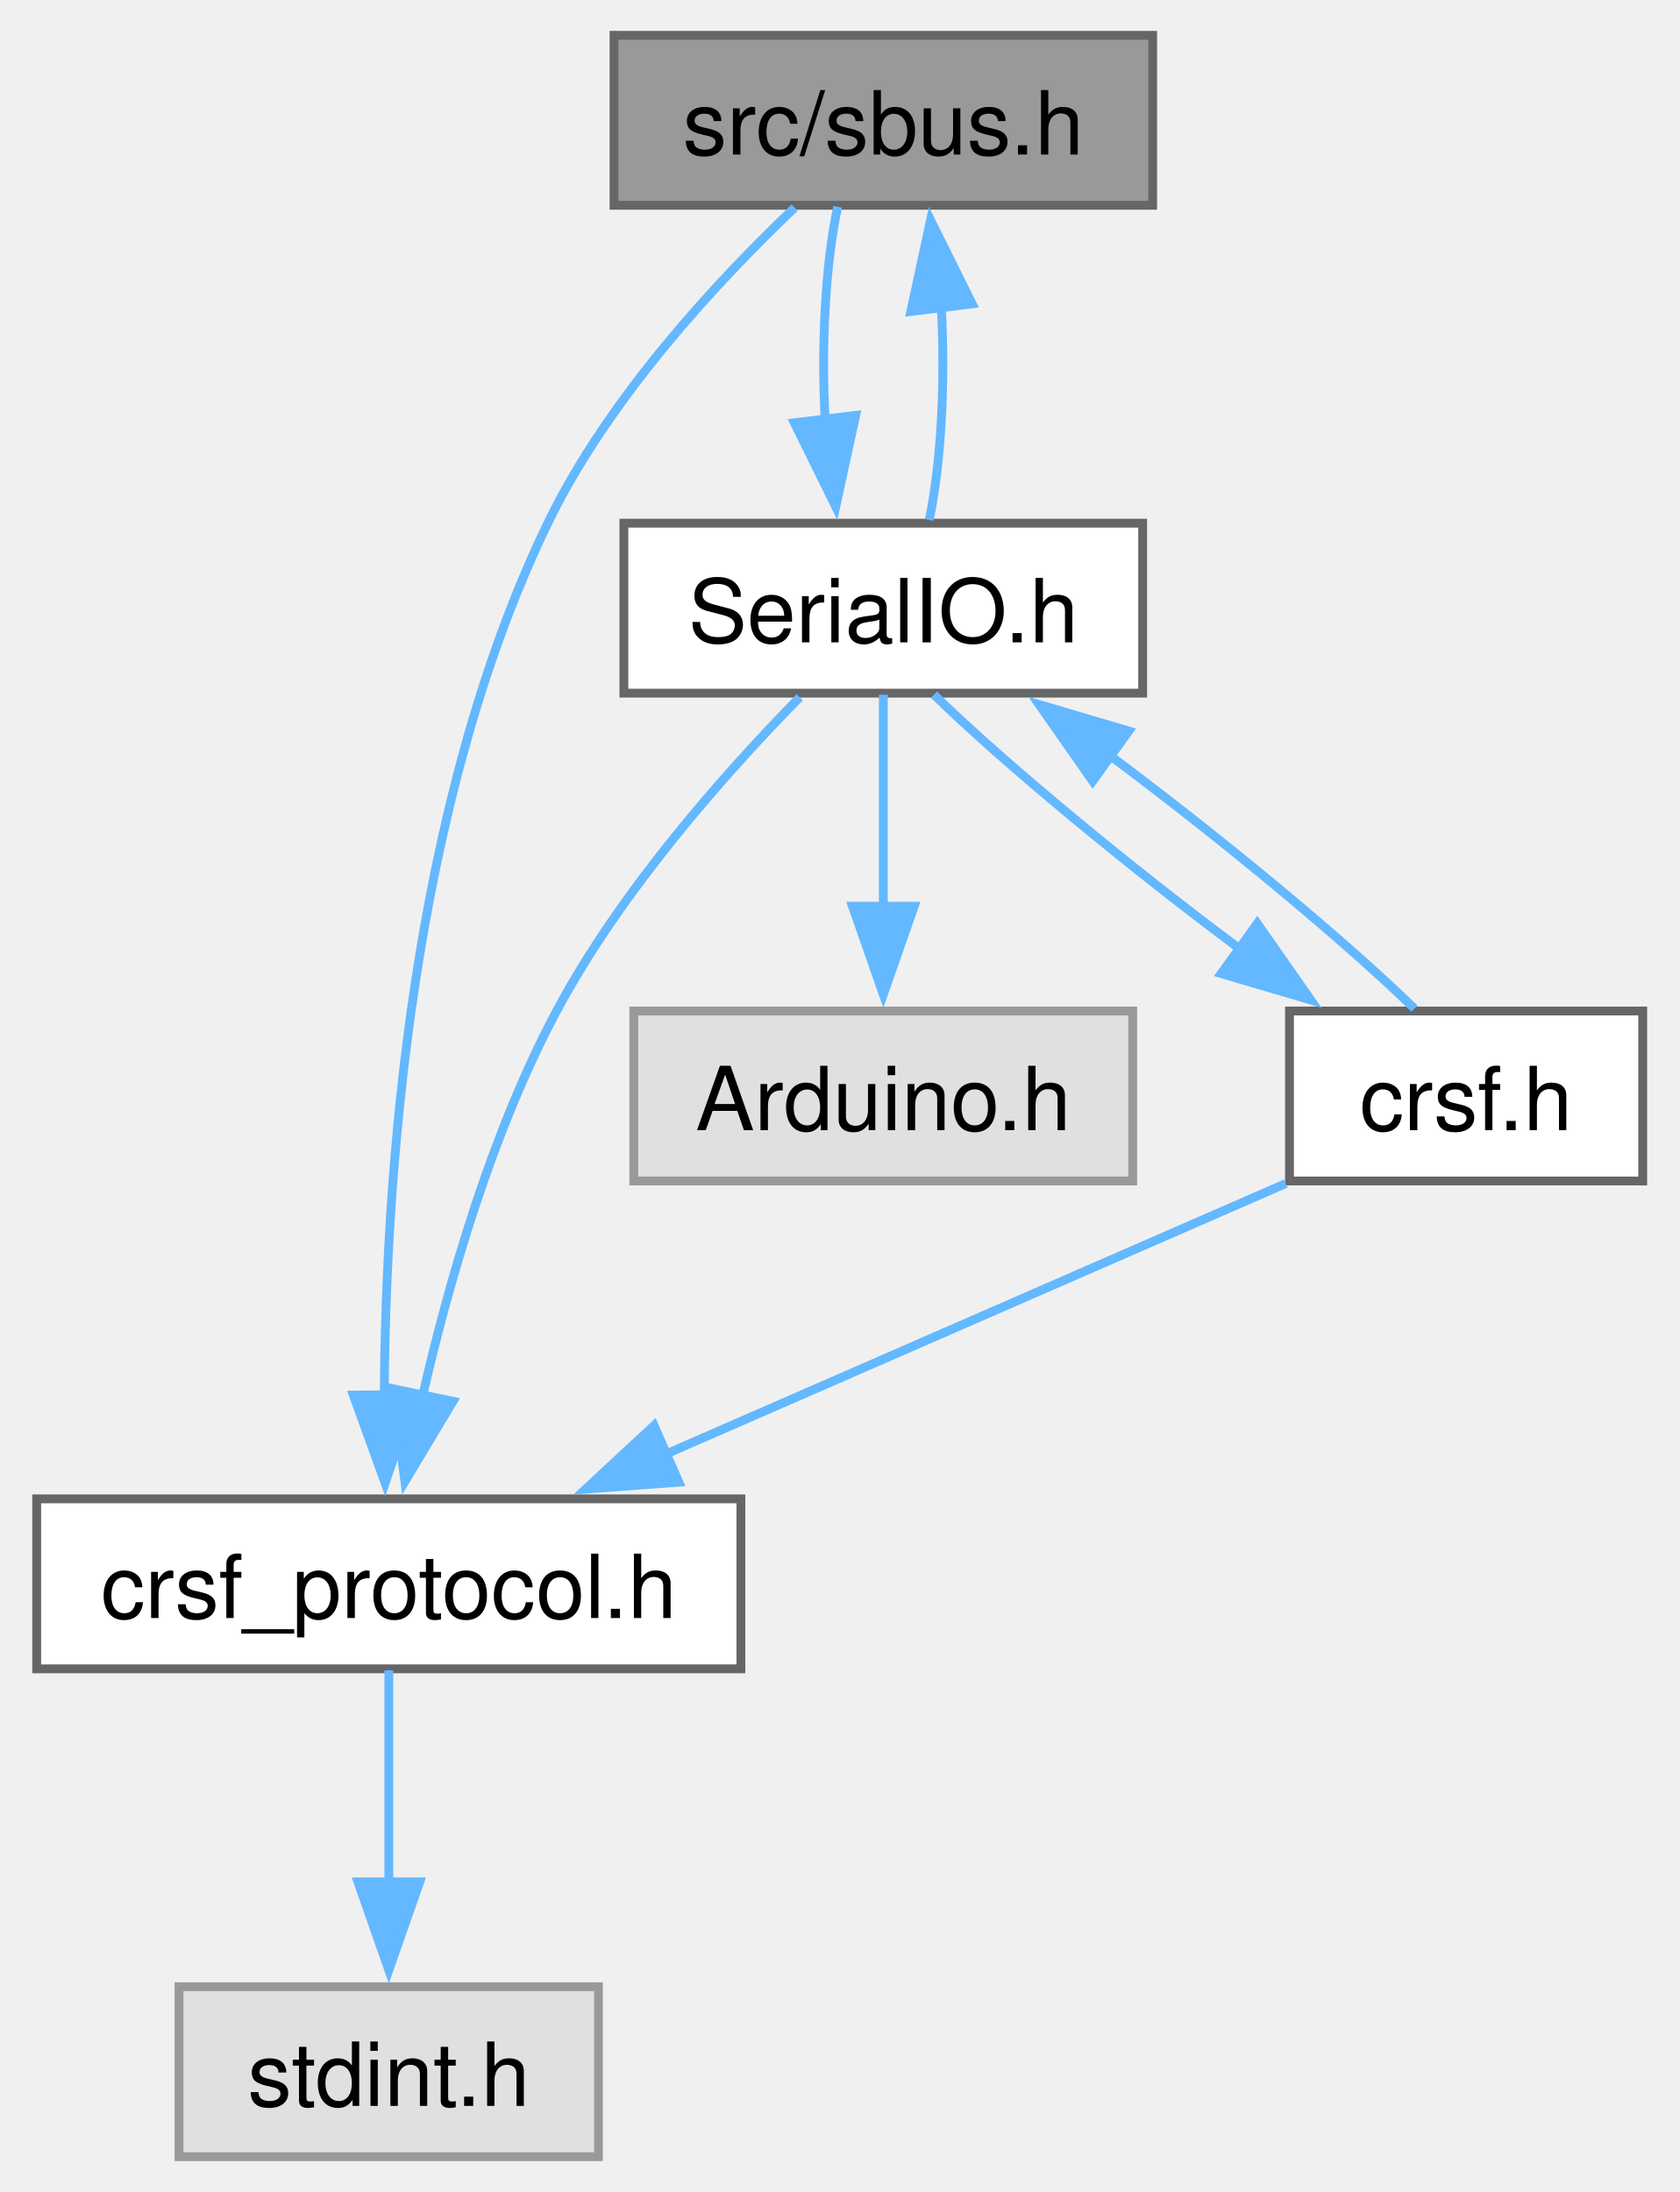
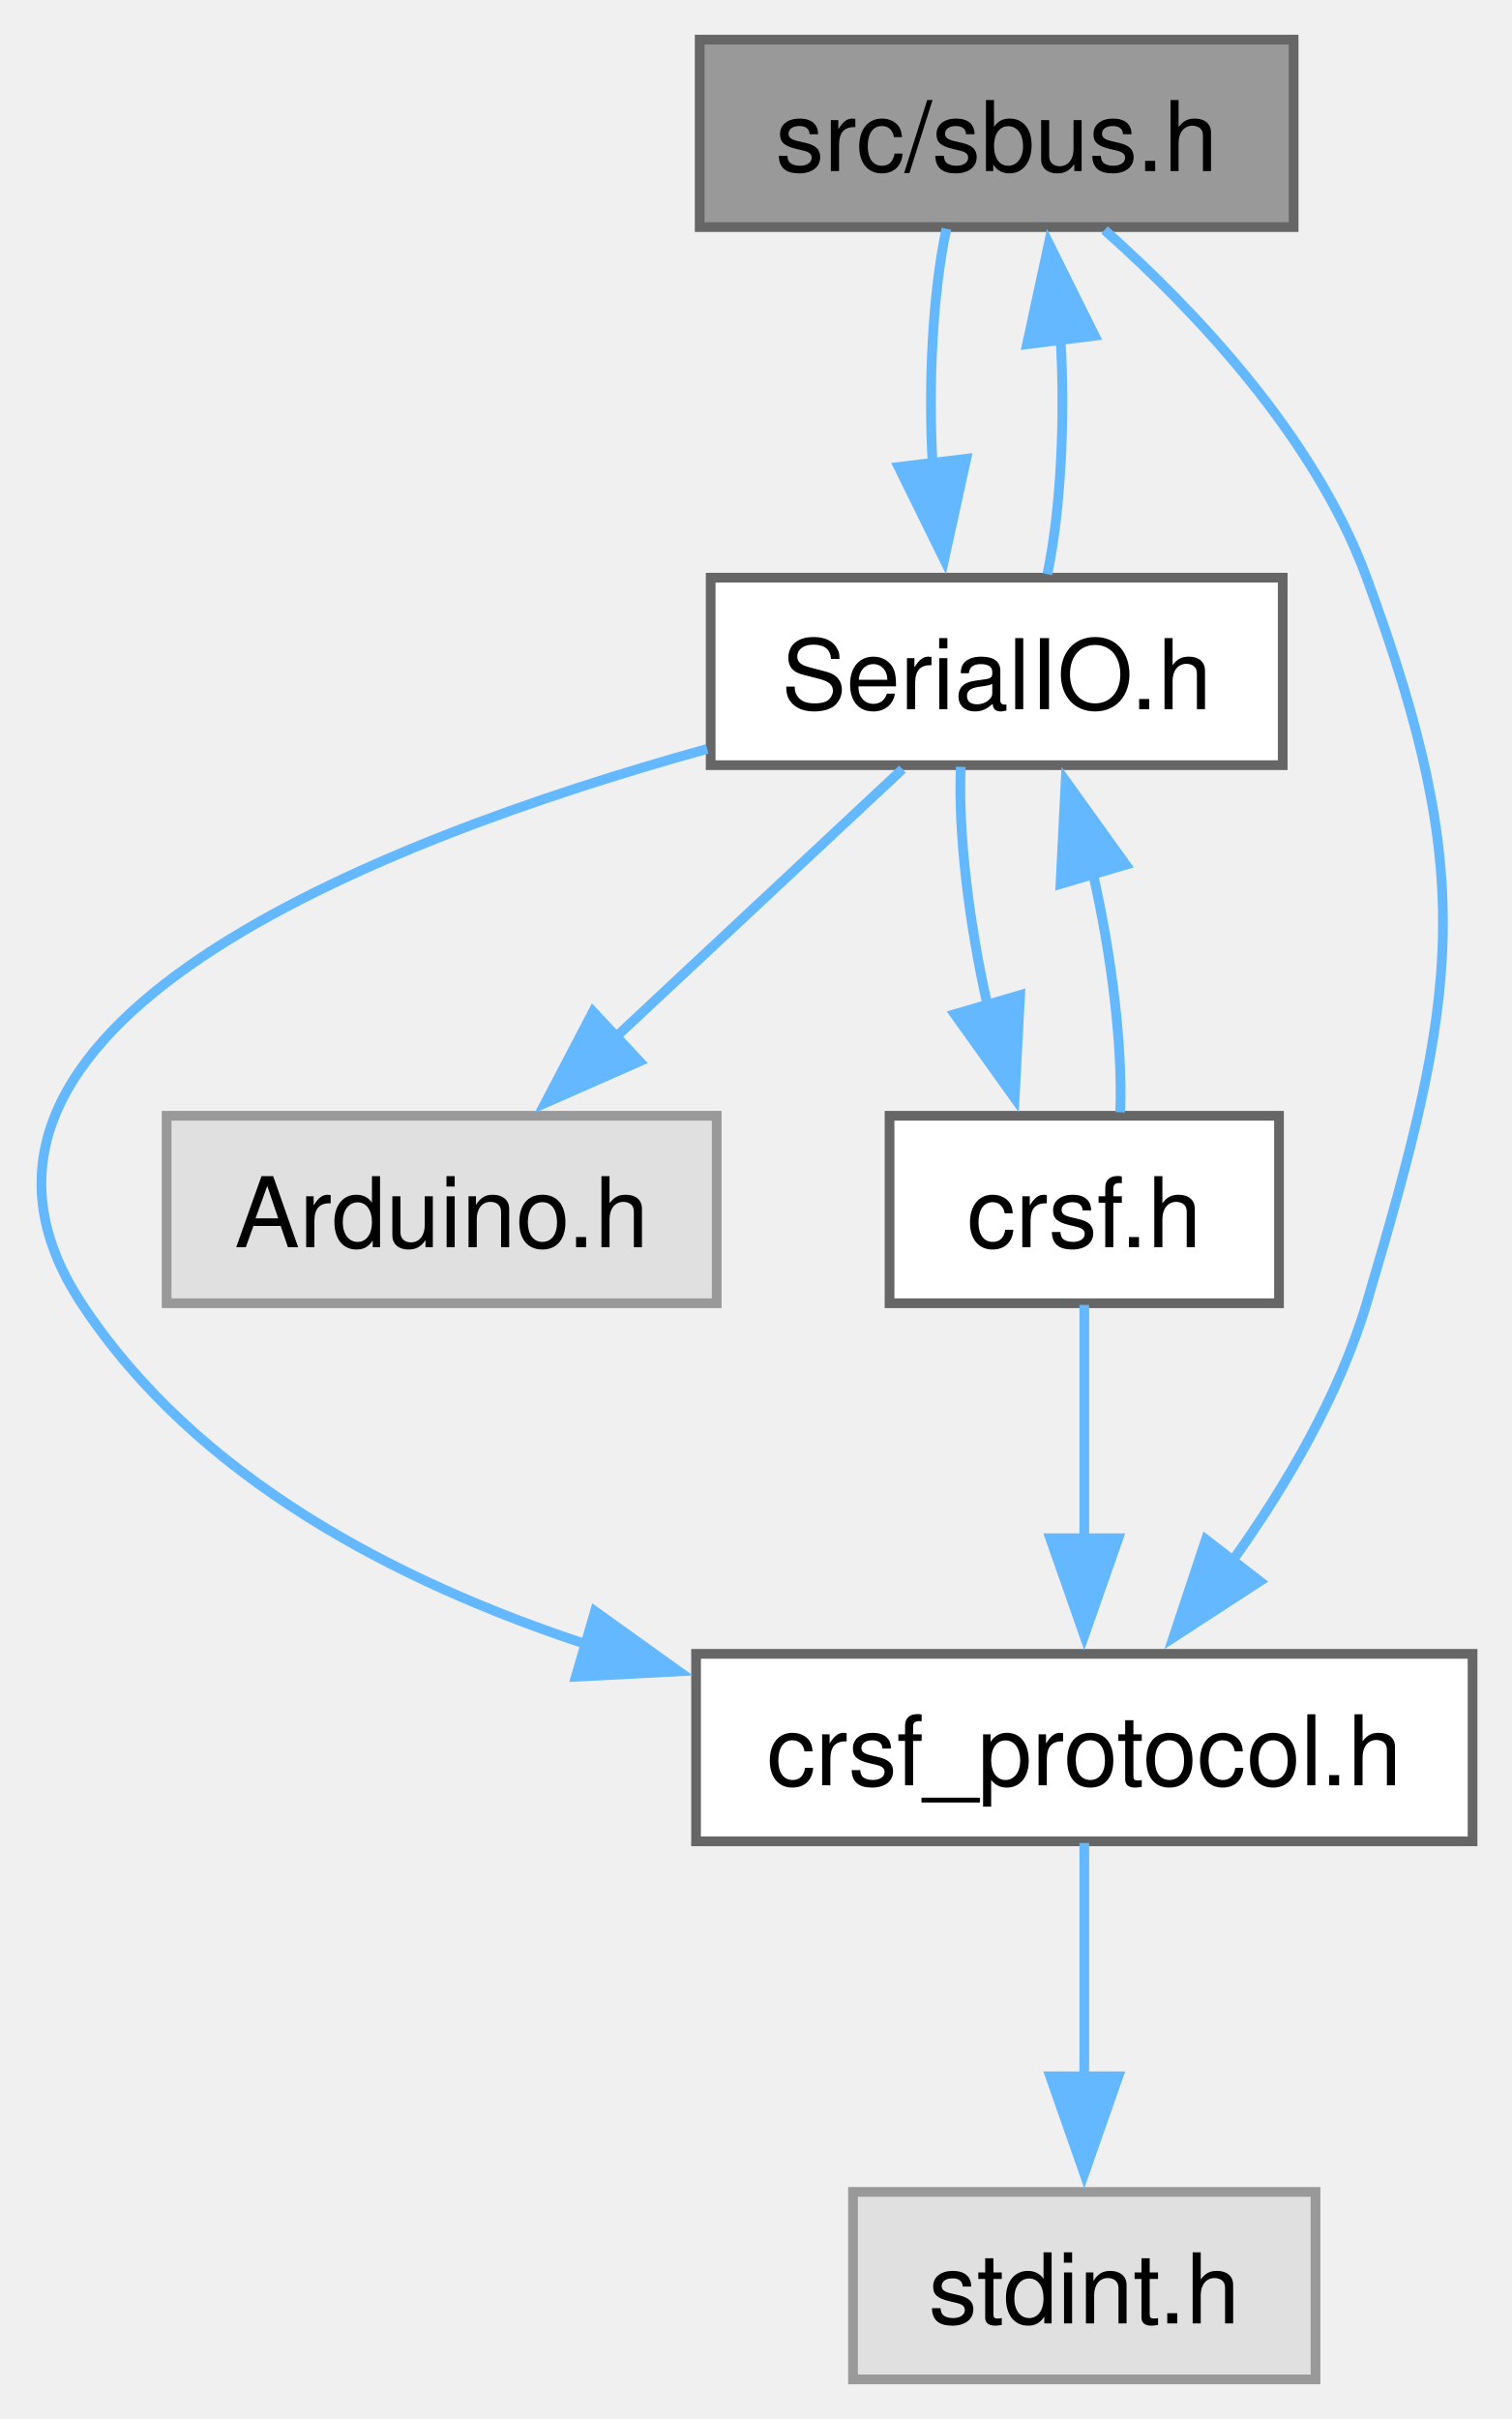
- <svg xmlns="http://www.w3.org/2000/svg" xmlns:xlink="http://www.w3.org/1999/xlink" width="190pt" height="248pt" viewBox="0.00 0.00 189.88 248.25">
+ <svg xmlns="http://www.w3.org/2000/svg" xmlns:xlink="http://www.w3.org/1999/xlink" width="155pt" height="248pt" viewBox="0.00 0.00 155.24 248.25">
  <g id="graph0" class="graph" transform="scale(1 1) rotate(0) translate(4 244.25)">
    <g id="Node000001" class="node">
      <g id="a_Node000001">
        <a xlink:title="Header file for the SBUS protocol implementation.">
-           <polygon fill="#999999" stroke="#666666" points="126.38,-240.25 65.38,-240.25 65.38,-221 126.38,-221 126.38,-240.25" />
-           <text text-anchor="middle" x="95.88" y="-226.75" font-family="Helvetica,sans-Serif" font-size="10.00">src/sbus.h</text>
+           <polygon fill="#999999" stroke="#666666" points="128.86,-240.25 67.86,-240.25 67.86,-221 128.86,-221 128.86,-240.25" />
+           <text text-anchor="middle" x="98.36" y="-226.75" font-family="Helvetica,sans-Serif" font-size="10.00">src/sbus.h</text>
        </a>
      </g>
    </g>
    <g id="Node000002" class="node">
      <g id="a_Node000002">
-         <a xlink:href="crsf__protocol_8h.html" target="_top" xlink:title="Header file for the CRSF protocol implementation.">
-           <polygon fill="white" stroke="#666666" points="79.75,-74.5 0,-74.5 0,-55.25 79.75,-55.25 79.75,-74.5" />
-           <text text-anchor="middle" x="39.88" y="-61" font-family="Helvetica,sans-Serif" font-size="10.00">crsf_protocol.h</text>
+         <a xlink:href="SerialIO_8h.html" target="_top" xlink:title="Header file for serial input/output (IO) functionality.">
+           <polygon fill="white" stroke="#666666" points="127.74,-185 68.99,-185 68.99,-165.75 127.74,-165.75 127.74,-185" />
+           <text text-anchor="middle" x="98.36" y="-171.5" font-family="Helvetica,sans-Serif" font-size="10.00">SerialIO.h</text>
        </a>
      </g>
    </g>
    <g id="edge1_Node000001_Node000002" class="edge">
      <g id="a_edge1_Node000001_Node000002">
        <a xlink:title=" ">
-           <path fill="none" stroke="#63b8ff" d="M85.84,-220.73C77.07,-212.39 64.7,-199.1 57.88,-185 42.34,-152.93 39.51,-110.78 39.36,-86.17" />
-           <polygon fill="#63b8ff" stroke="#63b8ff" points="42.86,-86.32 39.46,-76.28 35.86,-86.25 42.86,-86.32" />
-         </a>
-       </g>
-     </g>
-     <g id="Node000004" class="node">
-       <g id="a_Node000004">
-         <a xlink:href="SerialIO_8h.html" target="_top" xlink:title="Header file for serial input/output (IO) functionality.">
-           <polygon fill="white" stroke="#666666" points="125.25,-185 66.5,-185 66.5,-165.75 125.25,-165.75 125.25,-185" />
-           <text text-anchor="middle" x="95.88" y="-171.5" font-family="Helvetica,sans-Serif" font-size="10.00">SerialIO.h</text>
-         </a>
-       </g>
-     </g>
-     <g id="edge3_Node000001_Node000004" class="edge">
-       <g id="a_edge3_Node000001_Node000004">
-         <a xlink:title=" ">
-           <path fill="none" stroke="#63b8ff" d="M90.71,-220.83C89.3,-214.24 88.83,-204.96 89.3,-196.57" />
-           <polygon fill="#63b8ff" stroke="#63b8ff" points="92.75,-197.21 90.49,-186.86 85.8,-196.37 92.75,-197.21" />
+           <path fill="none" stroke="#63b8ff" d="M93.2,-220.83C91.79,-214.24 91.32,-204.96 91.79,-196.57" />
+           <polygon fill="#63b8ff" stroke="#63b8ff" points="95.24,-197.21 92.97,-186.86 88.29,-196.37 95.24,-197.21" />
        </a>
      </g>
    </g>
    <g id="Node000003" class="node">
      <g id="a_Node000003">
+         <a xlink:href="crsf__protocol_8h.html" target="_top" xlink:title="Header file for the CRSF protocol implementation.">
+           <polygon fill="white" stroke="#666666" points="147.24,-74.5 67.49,-74.5 67.49,-55.25 147.24,-55.25 147.24,-74.5" />
+           <text text-anchor="middle" x="107.36" y="-61" font-family="Helvetica,sans-Serif" font-size="10.00">crsf_protocol.h</text>
+         </a>
+       </g>
+     </g>
+     <g id="edge9_Node000001_Node000003" class="edge">
+       <g id="a_edge9_Node000001_Node000003">
        <a xlink:title=" ">
-           <polygon fill="#e0e0e0" stroke="#999999" points="63.62,-19.25 16.12,-19.25 16.12,0 63.62,0 63.62,-19.25" />
-           <text text-anchor="middle" x="39.88" y="-5.75" font-family="Helvetica,sans-Serif" font-size="10.00">stdint.h</text>
+           <path fill="none" stroke="#63b8ff" d="M109.44,-220.7C118.63,-212.53 131.02,-199.52 136.36,-185 147.8,-153.93 145.77,-142.25 136.36,-110.5 133.55,-101.01 128.02,-91.66 122.53,-83.98" />
+           <polygon fill="#63b8ff" stroke="#63b8ff" points="125.39,-81.95 116.51,-76.18 119.85,-86.24 125.39,-81.95" />
+         </a>
+       </g>
+     </g>
+     <g id="edge8_Node000002_Node000001" class="edge">
+       <g id="a_edge8_Node000002_Node000001">
+         <a xlink:title=" ">
+           <path fill="none" stroke="#63b8ff" d="M103.57,-185.36C104.96,-192 105.41,-201.3 104.92,-209.67" />
+           <polygon fill="#63b8ff" stroke="#63b8ff" points="101.48,-208.97 103.72,-219.33 108.43,-209.84 101.48,-208.97" />
        </a>
      </g>
    </g>
    <g id="edge2_Node000002_Node000003" class="edge">
      <g id="a_edge2_Node000002_Node000003">
        <a xlink:title=" ">
-           <path fill="none" stroke="#63b8ff" d="M39.88,-55.08C39.88,-48.57 39.88,-39.42 39.88,-31.12" />
-           <polygon fill="#63b8ff" stroke="#63b8ff" points="43.38,-31.12 39.88,-21.12 36.38,-31.12 43.38,-31.12" />
-         </a>
-       </g>
-     </g>
-     <g id="edge6_Node000004_Node000001" class="edge">
-       <g id="a_edge6_Node000004_Node000001">
-         <a xlink:title=" ">
-           <path fill="none" stroke="#63b8ff" d="M101.08,-185.36C102.47,-192 102.92,-201.3 102.43,-209.67" />
-           <polygon fill="#63b8ff" stroke="#63b8ff" points="98.99,-208.97 101.23,-219.33 105.94,-209.84 98.99,-208.97" />
-         </a>
-       </g>
-     </g>
-     <g id="edge4_Node000004_Node000002" class="edge">
-       <g id="a_edge4_Node000004_Node000002">
-         <a xlink:title=" ">
-           <path fill="none" stroke="#63b8ff" d="M86.41,-165.28C78.08,-156.79 66.18,-143.42 58.88,-129.75 51.52,-115.99 46.64,-98.99 43.67,-85.99" />
-           <polygon fill="#63b8ff" stroke="#63b8ff" points="47.15,-85.55 41.7,-76.47 40.3,-86.98 47.15,-85.55" />
+           <path fill="none" stroke="#63b8ff" d="M68.63,-167.42C34.57,-157.95 -14.26,-138.87 4.36,-110.5 16.1,-92.63 36.68,-81.88 56.38,-75.43" />
+           <polygon fill="#63b8ff" stroke="#63b8ff" points="57.11,-78.87 65.72,-72.7 55.14,-72.15 57.11,-78.87" />
        </a>
      </g>
    </g>
    <g id="Node000005" class="node">
      <g id="a_Node000005">
        <a xlink:title=" ">
-           <polygon fill="#e0e0e0" stroke="#999999" points="124.12,-129.75 67.62,-129.75 67.62,-110.5 124.12,-110.5 124.12,-129.75" />
-           <text text-anchor="middle" x="95.88" y="-116.25" font-family="Helvetica,sans-Serif" font-size="10.00">Arduino.h</text>
+           <polygon fill="#e0e0e0" stroke="#999999" points="69.61,-129.75 13.11,-129.75 13.11,-110.5 69.61,-110.5 69.61,-129.75" />
+           <text text-anchor="middle" x="41.36" y="-116.25" font-family="Helvetica,sans-Serif" font-size="10.00">Arduino.h</text>
        </a>
      </g>
    </g>
-     <g id="edge5_Node000004_Node000005" class="edge">
-       <g id="a_edge5_Node000004_Node000005">
+     <g id="edge4_Node000002_Node000005" class="edge">
+       <g id="a_edge4_Node000002_Node000005">
        <a xlink:title=" ">
-           <path fill="none" stroke="#63b8ff" d="M95.88,-165.58C95.88,-159.07 95.88,-149.92 95.88,-141.62" />
-           <polygon fill="#63b8ff" stroke="#63b8ff" points="99.38,-141.62 95.88,-131.62 92.38,-141.62 99.38,-141.62" />
+           <path fill="none" stroke="#63b8ff" d="M88.69,-165.34C80.62,-157.8 68.9,-146.85 59.14,-137.73" />
+           <polygon fill="#63b8ff" stroke="#63b8ff" points="61.69,-135.33 52,-131.06 56.91,-140.44 61.69,-135.33" />
        </a>
      </g>
    </g>
    <g id="Node000006" class="node">
      <g id="a_Node000006">
        <a xlink:href="crsf_8h.html" target="_top" xlink:title="Header file for the CRSF protocol implementation.">
-           <polygon fill="white" stroke="#666666" points="181.88,-129.75 141.88,-129.75 141.88,-110.5 181.88,-110.5 181.88,-129.75" />
-           <text text-anchor="middle" x="161.88" y="-116.25" font-family="Helvetica,sans-Serif" font-size="10.00">crsf.h</text>
+           <polygon fill="white" stroke="#666666" points="127.36,-129.75 87.36,-129.75 87.36,-110.5 127.36,-110.5 127.36,-129.75" />
+           <text text-anchor="middle" x="107.36" y="-116.25" font-family="Helvetica,sans-Serif" font-size="10.00">crsf.h</text>
        </a>
      </g>
    </g>
-     <g id="edge7_Node000004_Node000006" class="edge">
-       <g id="a_edge7_Node000004_Node000006">
+     <g id="edge5_Node000002_Node000006" class="edge">
+       <g id="a_edge5_Node000002_Node000006">
        <a xlink:title=" ">
-           <path fill="none" stroke="#63b8ff" d="M101.61,-165.58C109.62,-157.77 123.66,-146.16 136.28,-136.76" />
-           <polygon fill="#63b8ff" stroke="#63b8ff" points="138.23,-139.67 144.3,-130.99 134.14,-133.99 138.23,-139.67" />
+           <path fill="none" stroke="#63b8ff" d="M94.68,-165.58C94.38,-158.92 95.51,-149.49 97.44,-141.03" />
+           <polygon fill="#63b8ff" stroke="#63b8ff" points="100.77,-142.14 100.21,-131.56 94.05,-140.18 100.77,-142.14" />
        </a>
      </g>
    </g>
-     <g id="edge8_Node000006_Node000002" class="edge">
-       <g id="a_edge8_Node000006_Node000002">
+     <g id="Node000004" class="node">
+       <g id="a_Node000004">
        <a xlink:title=" ">
-           <path fill="none" stroke="#63b8ff" d="M141.45,-110.21C122.31,-101.85 93.39,-89.23 71.3,-79.59" />
-           <polygon fill="#63b8ff" stroke="#63b8ff" points="72.72,-76.39 62.16,-75.6 69.92,-82.81 72.72,-76.39" />
+           <polygon fill="#e0e0e0" stroke="#999999" points="131.11,-19.25 83.61,-19.25 83.61,0 131.11,0 131.11,-19.25" />
+           <text text-anchor="middle" x="107.36" y="-5.75" font-family="Helvetica,sans-Serif" font-size="10.00">stdint.h</text>
        </a>
      </g>
    </g>
-     <g id="edge9_Node000006_Node000004" class="edge">
-       <g id="a_edge9_Node000006_Node000004">
+     <g id="edge3_Node000003_Node000004" class="edge">
+       <g id="a_edge3_Node000003_Node000004">
        <a xlink:title=" ">
-           <path fill="none" stroke="#63b8ff" d="M156.03,-130.02C148.01,-137.83 134.05,-149.37 121.5,-158.72" />
-           <polygon fill="#63b8ff" stroke="#63b8ff" points="119.59,-155.78 113.52,-164.46 123.68,-161.46 119.59,-155.78" />
+           <path fill="none" stroke="#63b8ff" d="M107.36,-55.08C107.36,-48.57 107.36,-39.42 107.36,-31.12" />
+           <polygon fill="#63b8ff" stroke="#63b8ff" points="110.86,-31.12 107.36,-21.12 103.86,-31.12 110.86,-31.12" />
+         </a>
+       </g>
+     </g>
+     <g id="edge6_Node000006_Node000002" class="edge">
+       <g id="a_edge6_Node000006_Node000002">
+         <a xlink:title=" ">
+           <path fill="none" stroke="#63b8ff" d="M111.05,-130.11C111.32,-136.83 110.17,-146.27 108.23,-154.71" />
+           <polygon fill="#63b8ff" stroke="#63b8ff" points="104.92,-153.55 105.45,-164.13 111.63,-155.53 104.92,-153.55" />
+         </a>
+       </g>
+     </g>
+     <g id="edge7_Node000006_Node000003" class="edge">
+       <g id="a_edge7_Node000006_Node000003">
+         <a xlink:title=" ">
+           <path fill="none" stroke="#63b8ff" d="M107.36,-110.33C107.36,-103.82 107.36,-94.67 107.36,-86.37" />
+           <polygon fill="#63b8ff" stroke="#63b8ff" points="110.86,-86.37 107.36,-76.37 103.86,-86.37 110.86,-86.37" />
        </a>
      </g>
    </g>
  </g>
</svg>
